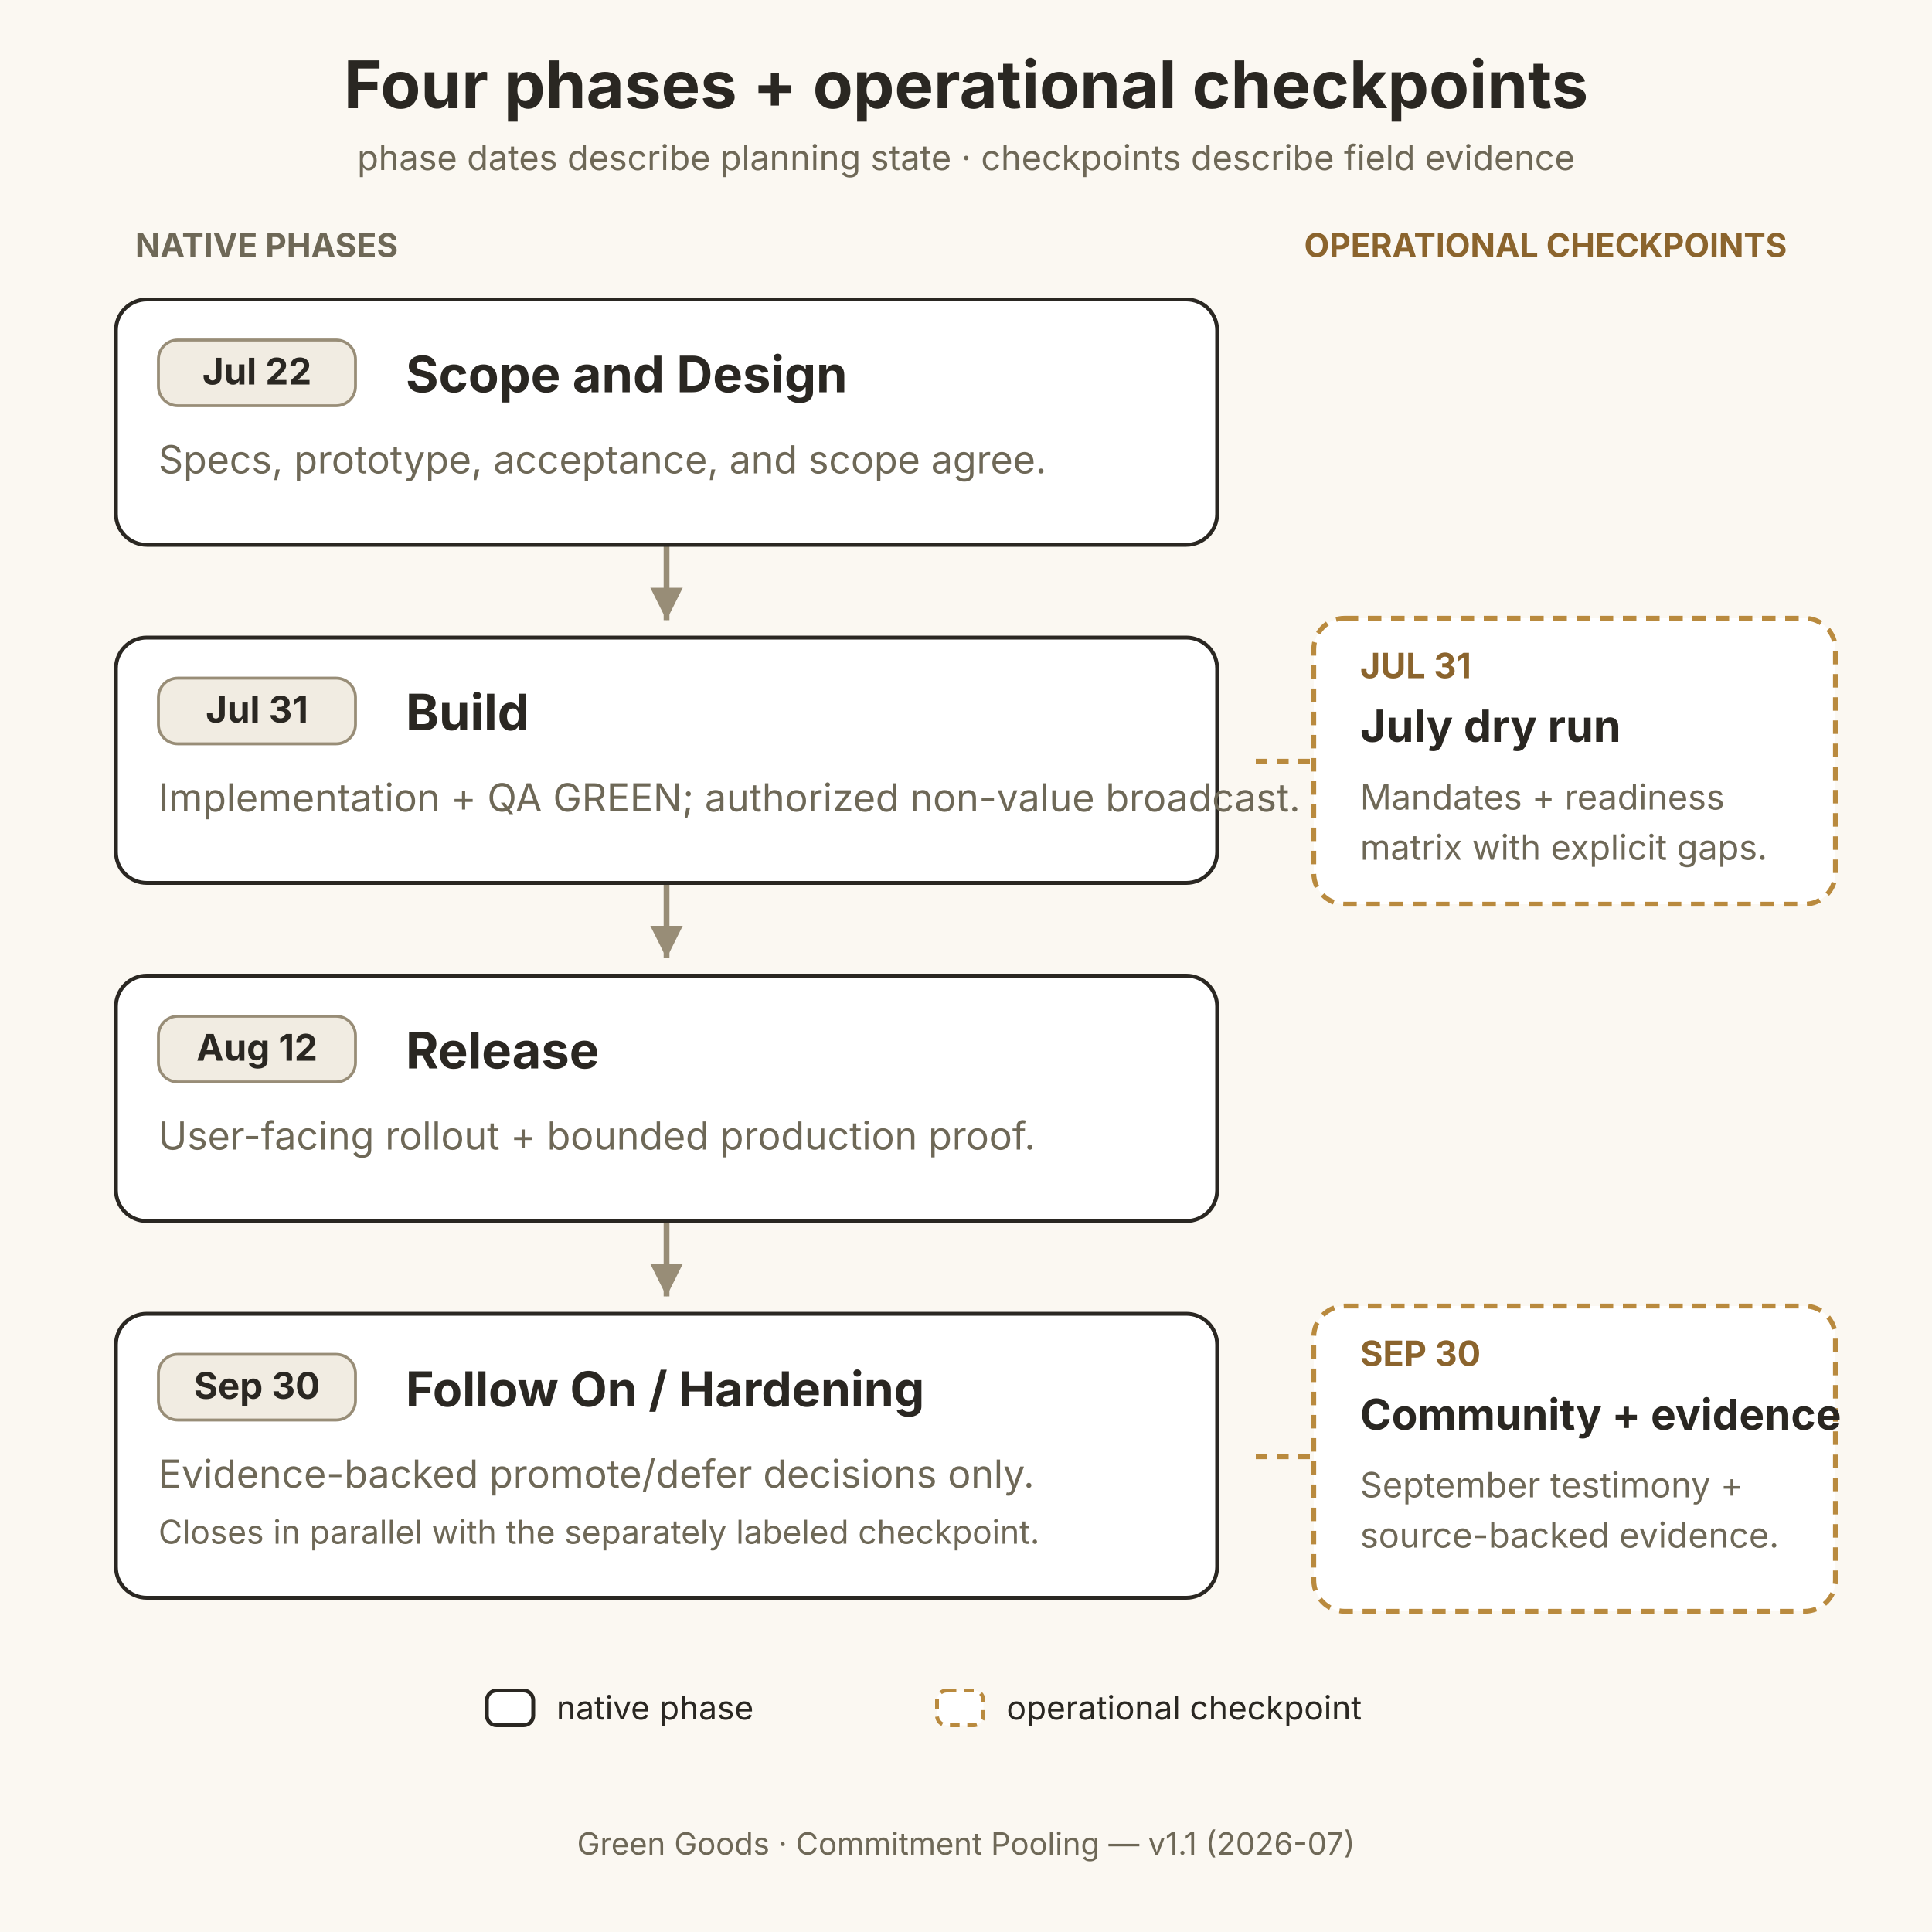
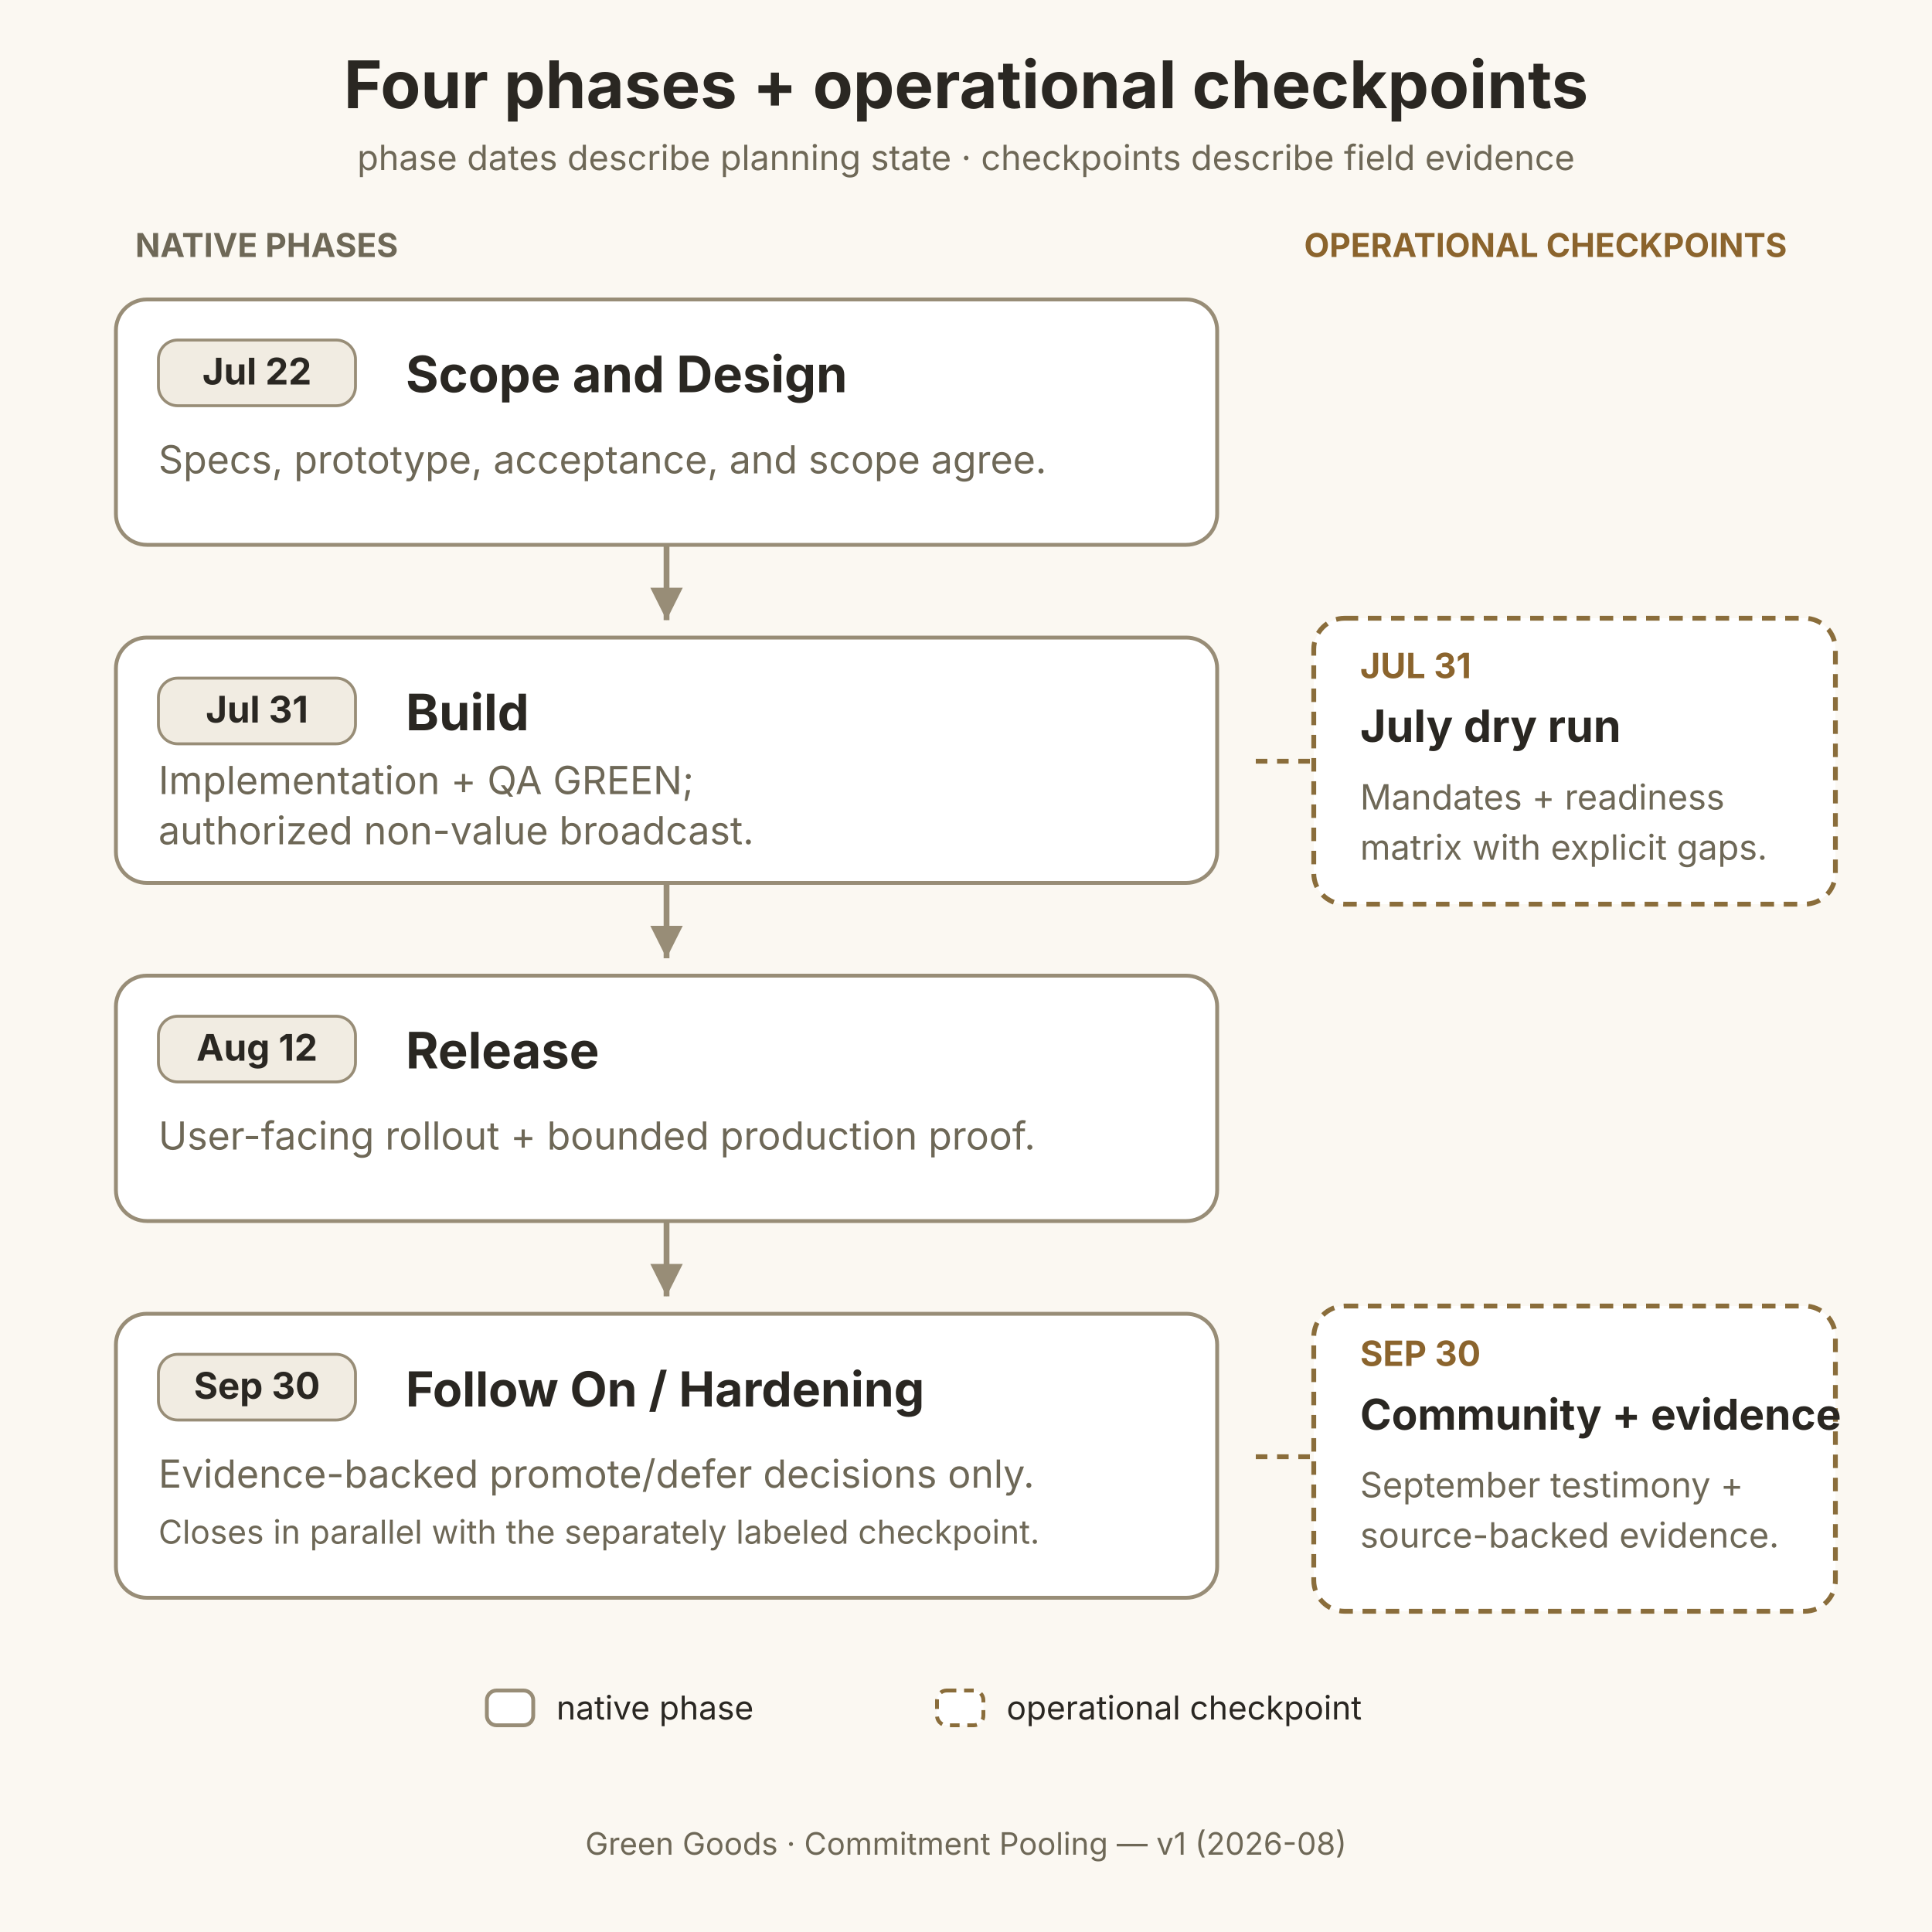
<svg xmlns="http://www.w3.org/2000/svg" width="2000" height="2000" viewBox="0 0 1000 1000" font-family="Inter, 'Helvetica Neue', Arial, sans-serif" role="img" aria-labelledby="timeline-title timeline-desc">
  <defs>
    <marker id="timeline-arrow" viewBox="0 0 10 10" refX="8" refY="5" markerWidth="7" markerHeight="7" orient="auto-start-reverse">
      <path d="M 0 1 L 8 5 L 0 9 Z" fill="#988D77" />
    </marker>
  </defs>
  <rect width="1000" height="1000" fill="#FBF8F2" />
  <text x="500" y="56" text-anchor="middle" font-size="34" font-weight="700" fill="#2A2722">Four phases + operational checkpoints</text>
  <text x="500" y="88" text-anchor="middle" font-size="18" fill="#6E6857">phase dates describe planning state · checkpoints describe field evidence</text>
  <text x="70" y="133" font-size="17" font-weight="700" fill="#6E6857">NATIVE PHASES</text>
  <text x="675" y="133" font-size="17" font-weight="700" fill="#8B642D">OPERATIONAL CHECKPOINTS</text>
  <g fill="none" stroke="#988D77" stroke-width="3" marker-end="url(#timeline-arrow)">
    <path d="M 345 282 L 345 321" />
    <path d="M 345 457 L 345 496" />
    <path d="M 345 632 L 345 671" />
  </g>
  <g>
-     <rect x="60" y="155" width="570" height="127" rx="16" fill="#FFFFFF" stroke="#2A2722" stroke-width="2" />
+     <rect x="60" y="155" width="570" height="127" rx="16" fill="#FFFFFF" stroke="#988D77" stroke-width="2" />
    <rect x="82" y="176" width="102" height="34" rx="10" fill="#F1ECE2" stroke="#988D77" stroke-width="1.5" />
    <text x="133" y="199" text-anchor="middle" font-size="19" font-weight="700" fill="#2A2722">Jul 22</text>
    <text x="210" y="203" font-size="26" font-weight="700" fill="#2A2722">Scope and Design</text>
    <text x="82" y="245" font-size="20" fill="#6E6857">Specs, prototype, acceptance, and scope agree.</text>
-     <rect x="60" y="330" width="570" height="127" rx="16" fill="#FFFFFF" stroke="#2A2722" stroke-width="2" />
+     <rect x="60" y="330" width="570" height="127" rx="16" fill="#FFFFFF" stroke="#988D77" stroke-width="2" />
    <rect x="82" y="351" width="102" height="34" rx="10" fill="#F1ECE2" stroke="#988D77" stroke-width="1.5" />
    <text x="133" y="374" text-anchor="middle" font-size="19" font-weight="700" fill="#2A2722">Jul 31</text>
    <text x="210" y="378" font-size="26" font-weight="700" fill="#2A2722">Build</text>
-     <text x="82" y="420" font-size="20" fill="#6E6857">Implementation + QA GREEN; authorized non-value broadcast.</text>
-     <rect x="60" y="505" width="570" height="127" rx="16" fill="#FFFFFF" stroke="#2A2722" stroke-width="2" />
+     <text x="82" y="411" font-size="20" fill="#6E6857">Implementation + QA GREEN;</text>
+     <text x="82" y="437" font-size="20" fill="#6E6857">authorized non-value broadcast.</text>
+     <rect x="60" y="505" width="570" height="127" rx="16" fill="#FFFFFF" stroke="#988D77" stroke-width="2" />
    <rect x="82" y="526" width="102" height="34" rx="10" fill="#F1ECE2" stroke="#988D77" stroke-width="1.5" />
    <text x="133" y="549" text-anchor="middle" font-size="19" font-weight="700" fill="#2A2722">Aug 12</text>
    <text x="210" y="553" font-size="26" font-weight="700" fill="#2A2722">Release</text>
    <text x="82" y="595" font-size="20" fill="#6E6857">User-facing rollout + bounded production proof.</text>
-     <rect x="60" y="680" width="570" height="147" rx="16" fill="#FFFFFF" stroke="#2A2722" stroke-width="2" />
+     <rect x="60" y="680" width="570" height="147" rx="16" fill="#FFFFFF" stroke="#988D77" stroke-width="2" />
    <rect x="82" y="701" width="102" height="34" rx="10" fill="#F1ECE2" stroke="#988D77" stroke-width="1.5" />
    <text x="133" y="724" text-anchor="middle" font-size="19" font-weight="700" fill="#2A2722">Sep 30</text>
    <text x="210" y="728" font-size="25" font-weight="700" fill="#2A2722">Follow On / Hardening</text>
    <text x="82" y="770" font-size="20" fill="#6E6857">Evidence-backed promote/defer decisions only.</text>
    <text x="82" y="799" font-size="17" fill="#6E6857">Closes in parallel with the separately labeled checkpoint.</text>
  </g>
  <g>
-     <path d="M 650 394 L 678 394" fill="none" stroke="#B98A3E" stroke-width="2.5" stroke-dasharray="6 5" />
-     <rect x="680" y="320" width="270" height="148" rx="16" fill="#FFFFFF" stroke="#B98A3E" stroke-width="2.5" stroke-dasharray="7 5" />
+     <path d="M 650 394 L 678 394" fill="none" stroke="#8A6D3B" stroke-width="2.5" stroke-dasharray="6 5" />
+     <rect x="680" y="320" width="270" height="148" rx="16" fill="#FFFFFF" stroke="#8A6D3B" stroke-width="2.5" stroke-dasharray="7 5" />
    <text x="704" y="351" font-size="18" font-weight="700" fill="#8B642D">JUL 31</text>
    <text x="704" y="384" font-size="23" font-weight="700" fill="#2A2722">July dry run</text>
    <text x="704" y="419" font-size="18" fill="#6E6857">Mandates + readiness</text>
    <text x="704" y="445" font-size="18" fill="#6E6857">matrix with explicit gaps.</text>
-     <path d="M 650 754 L 678 754" fill="none" stroke="#B98A3E" stroke-width="2.5" stroke-dasharray="6 5" />
-     <rect x="680" y="676" width="270" height="158" rx="16" fill="#FFFFFF" stroke="#B98A3E" stroke-width="2.5" stroke-dasharray="7 5" />
+     <path d="M 650 754 L 678 754" fill="none" stroke="#8A6D3B" stroke-width="2.5" stroke-dasharray="6 5" />
+     <rect x="680" y="676" width="270" height="158" rx="16" fill="#FFFFFF" stroke="#8A6D3B" stroke-width="2.5" stroke-dasharray="7 5" />
    <text x="704" y="707" font-size="18" font-weight="700" fill="#8B642D">SEP 30</text>
    <text x="704" y="740" font-size="22" font-weight="700" fill="#2A2722">Community + evidence</text>
    <text x="704" y="775" font-size="18" fill="#6E6857">September testimony +</text>
    <text x="704" y="801" font-size="18" fill="#6E6857">source-backed evidence.</text>
  </g>
  <g>
-     <rect x="252" y="875" width="24" height="18" rx="5" fill="#FFFFFF" stroke="#2A2722" stroke-width="2" />
+     <rect x="252" y="875" width="24" height="18" rx="5" fill="#FFFFFF" stroke="#988D77" stroke-width="2" />
    <text x="288" y="890" font-size="17" fill="#2A2722">native phase</text>
-     <rect x="485" y="875" width="24" height="18" rx="5" fill="#FFFFFF" stroke="#B98A3E" stroke-width="2" stroke-dasharray="5 4" />
+     <rect x="485" y="875" width="24" height="18" rx="5" fill="#FFFFFF" stroke="#8A6D3B" stroke-width="2" stroke-dasharray="5 4" />
    <text x="521" y="890" font-size="17" fill="#2A2722">operational checkpoint</text>
  </g>
-   <text x="500" y="960" text-anchor="middle" font-size="16" fill="#6E6857">Green Goods · Commitment Pooling — v1.1 (2026-07)</text>
+   <text x="500" y="960" text-anchor="middle" font-size="16" fill="#6E6857">Green Goods · Commitment Pooling — v1 (2026-08)</text>
</svg>
